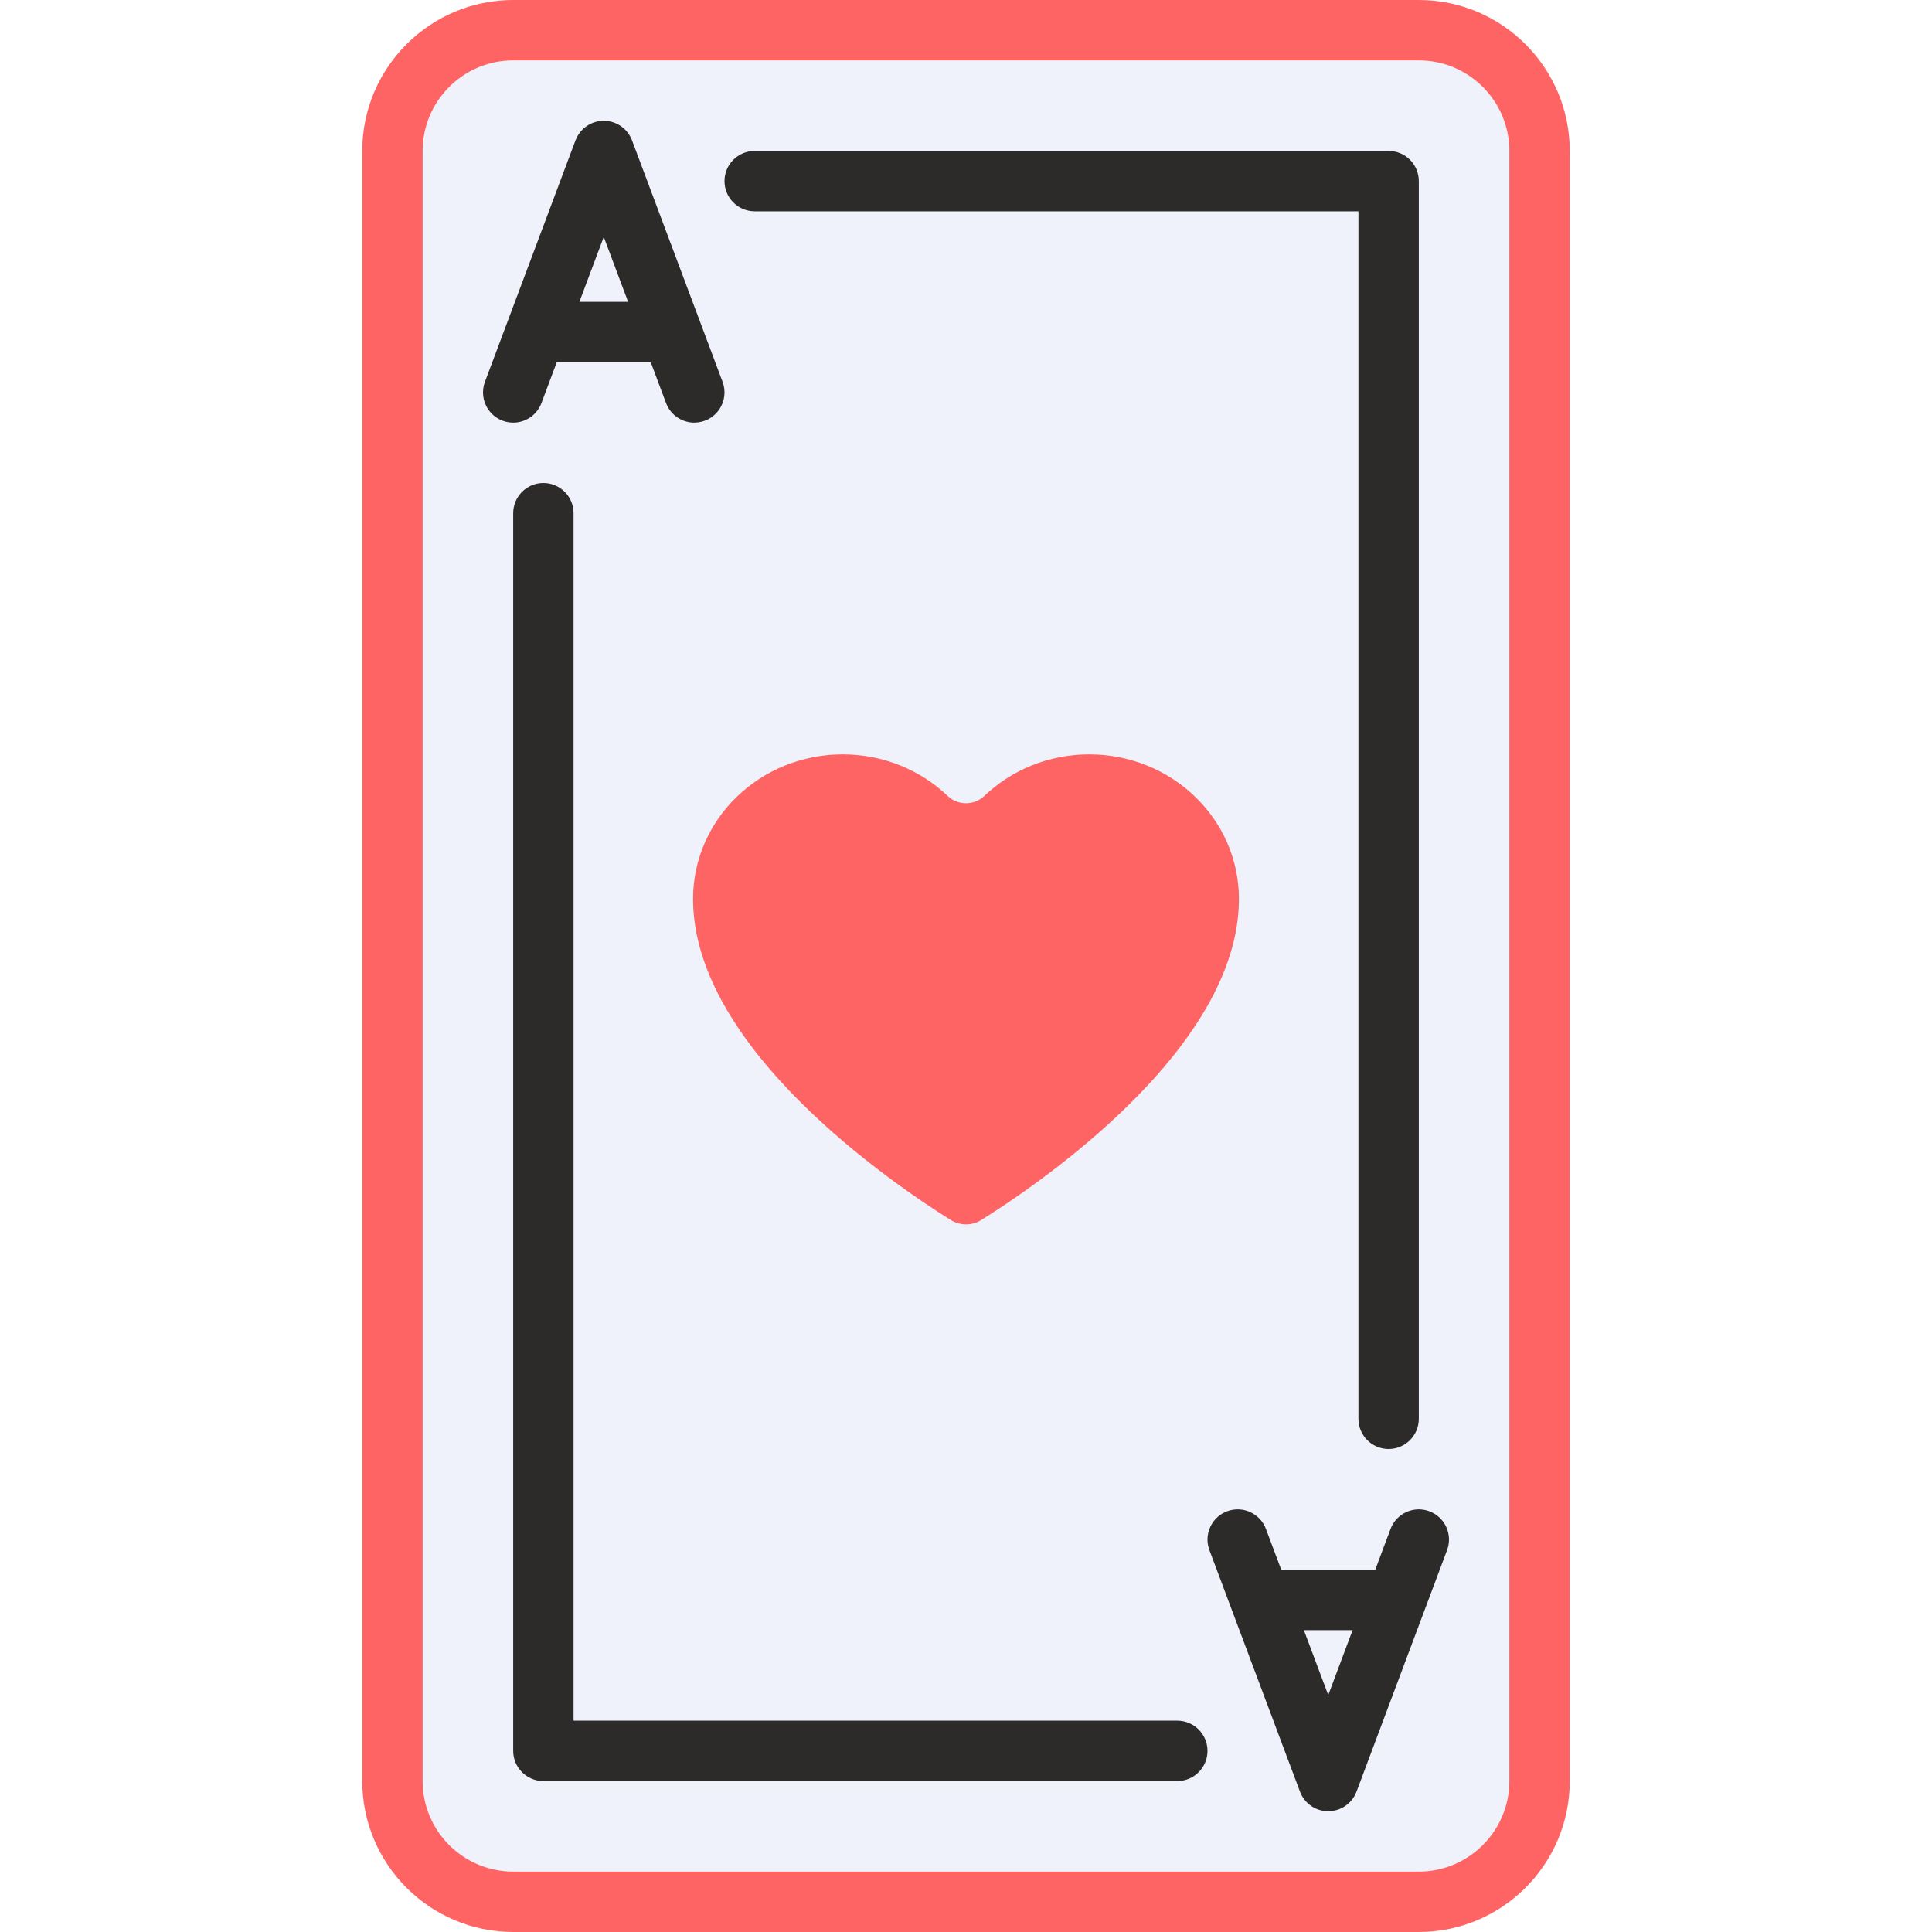
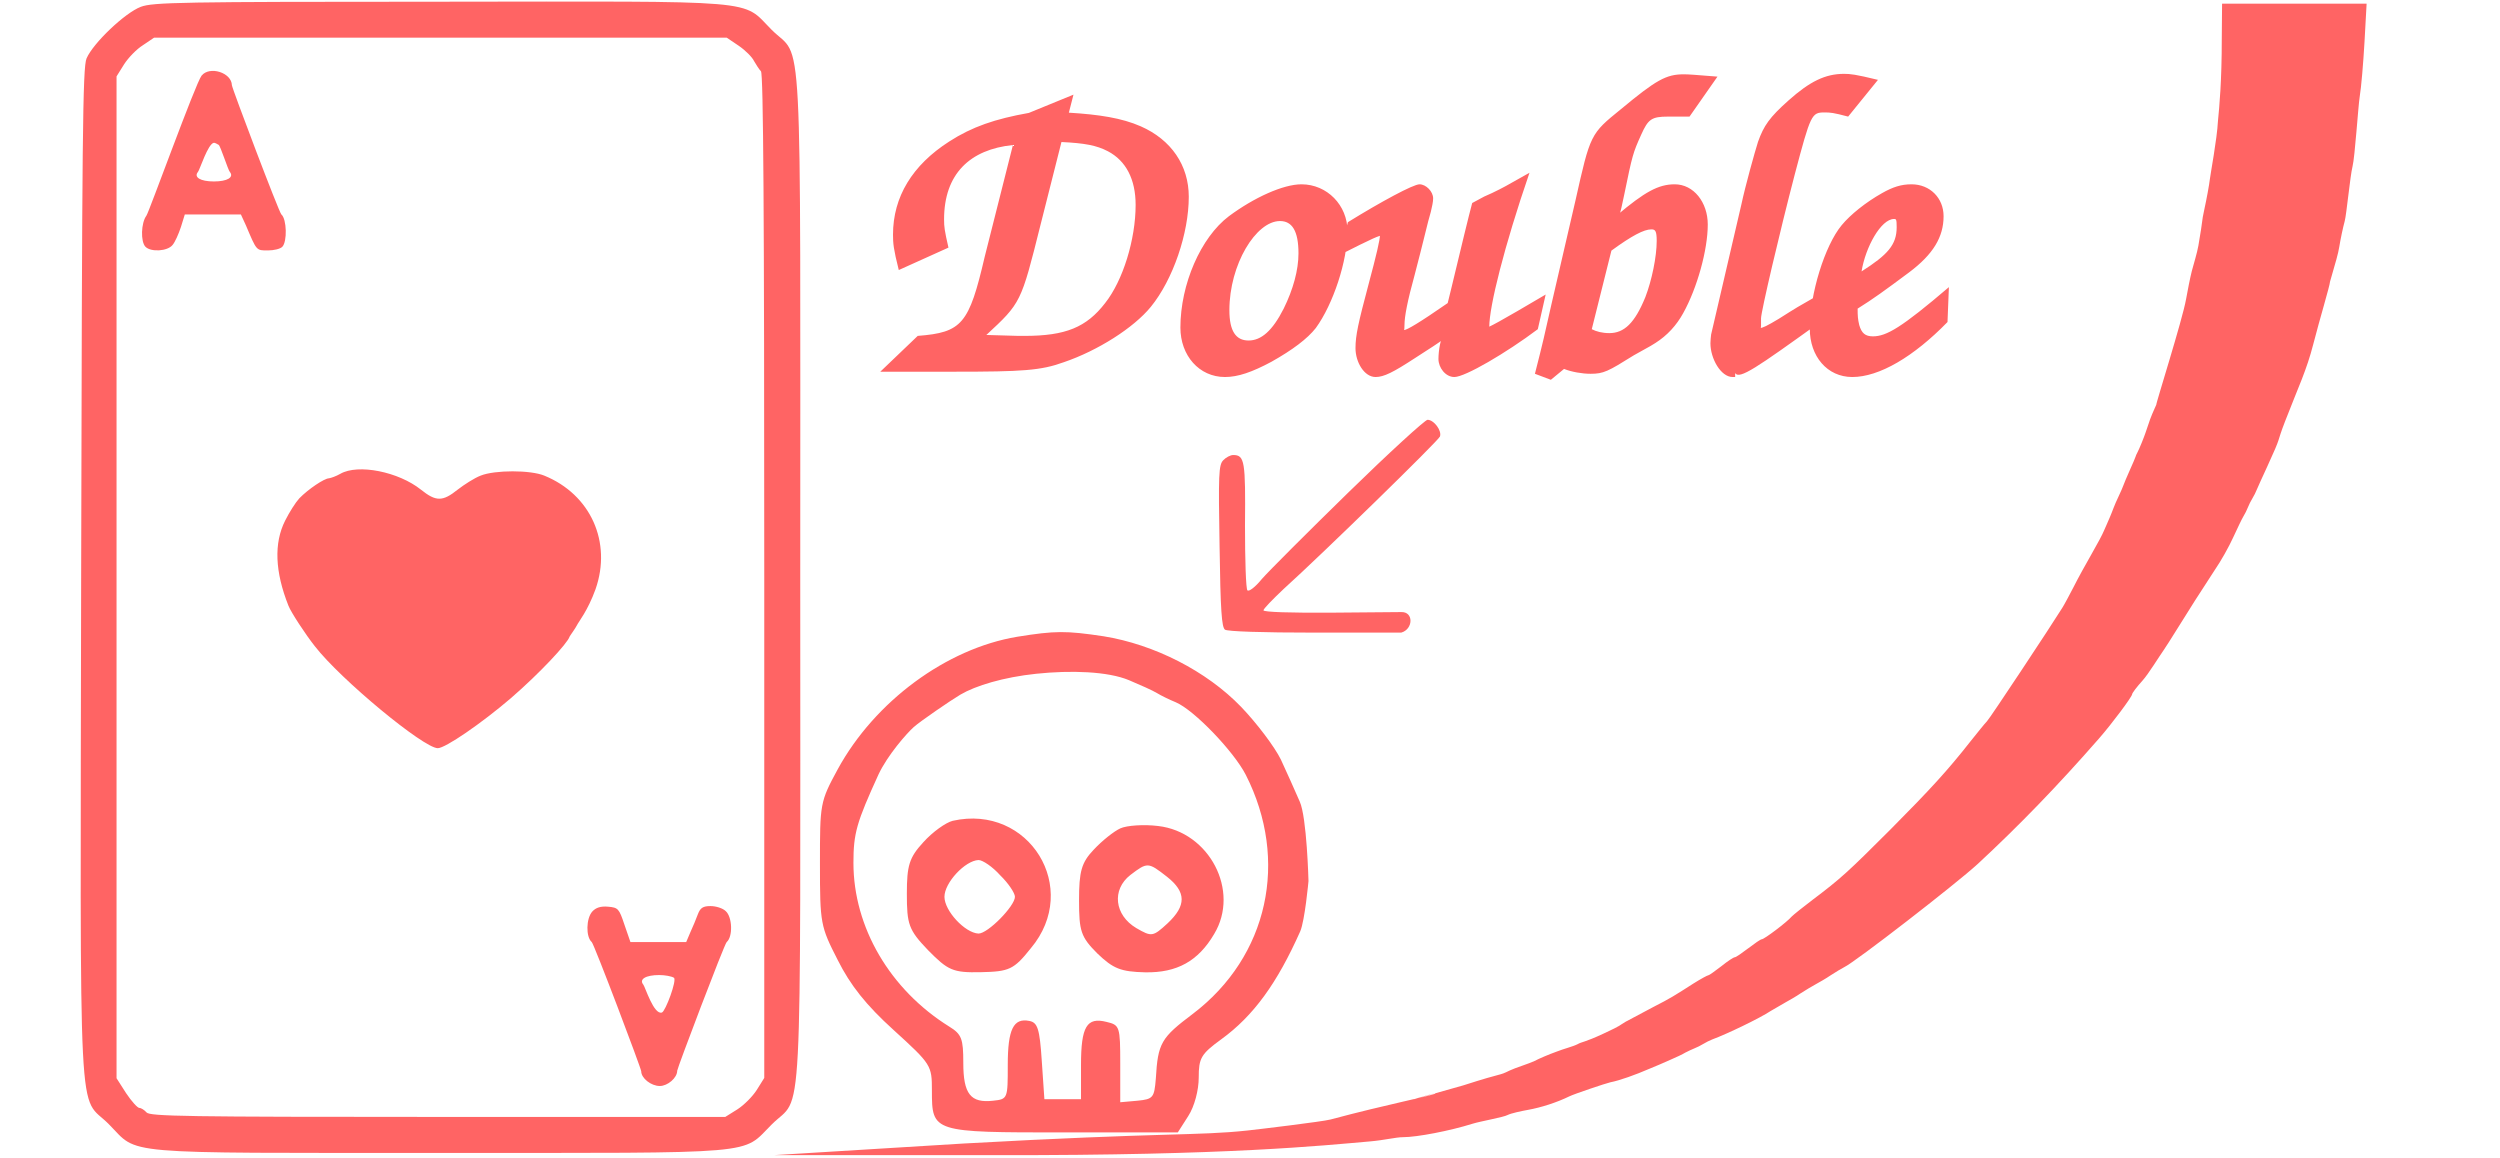
- <svg xmlns="http://www.w3.org/2000/svg" height="800" width="800" viewBox="0 0 512 512">
-   <path d="M381.2 504H130.8c-14.458 0-26.179-11.721-26.179-26.179V34.179C104.621 19.721 116.342 8 130.8 8h250.4c14.458 0 26.179 11.721 26.179 26.179v443.642c0 14.458-11.721 26.179-26.179 26.179z" fill="#eff2fa" />
-   <path d="M183.667 238.229c0-21.161 17.759-38.315 39.666-38.315 10.858 0 20.689 4.221 27.848 11.05 2.655 2.532 6.981 2.532 9.636 0 7.16-6.83 16.991-11.05 27.849-11.05 21.907 0 39.666 17.154 39.666 38.315 0 39.572-53.059 75.572-68.29 85.09a7.656 7.656 0 01-8.085 0c-15.23-9.519-68.29-45.518-68.29-85.09" fill="#ff6464" />
+ <svg xmlns="http://www.w3.org/2000/svg" version="1.0" width="1140" height="528" viewBox="5.805 .494 779.099 386.135">
  <g fill="#ff6464">
-     <path d="M376 0H136c-22.056 0-40 17.944-40 40v432c0 22.056 17.944 40 40 40h240c22.056 0 40-17.944 40-40V40c0-22.056-17.944-40-40-40zm24 472c0 13.233-10.766 24-24 24H136c-13.234 0-24-10.767-24-24V40c0-13.233 10.766-24 24-24h240c13.234 0 24 10.767 24 24v432z" />
-   </g>
-   <g fill="#2d2b29">
-     <path d="M143.491 106.809L147.544 96h24.912l4.053 10.809a8.004 8.004 0 007.492 5.193 8 8 0 007.49-10.811l-24-64c-.03-.08-.068-.153-.101-.231-.054-.131-.108-.262-.169-.39a6.93 6.93 0 00-.182-.354c-.059-.109-.118-.22-.183-.327a7.739 7.739 0 00-.229-.357 7.835 7.835 0 00-.699-.895 8.758 8.758 0 00-.557-.559 8.318 8.318 0 00-1.253-.929 7.654 7.654 0 00-.342-.192 6.79 6.79 0 00-.34-.174c-.132-.063-.268-.119-.403-.175-.075-.031-.146-.068-.223-.097-.033-.012-.066-.02-.1-.032a7.422 7.422 0 00-.438-.139c-.108-.032-.216-.067-.325-.095-.14-.035-.282-.062-.423-.089-.118-.023-.235-.049-.353-.066-.131-.02-.265-.03-.397-.043-.128-.013-.256-.028-.384-.034-.125-.007-.252-.003-.378-.003-.135 0-.269-.003-.402.003-.122.005-.244.021-.365.033-.139.013-.278.023-.416.044-.114.017-.228.043-.342.065-.145.028-.29.055-.433.091-.108.027-.215.062-.322.094a6.782 6.782 0 00-.439.14c-.033.012-.067.02-.1.032-.078.029-.149.066-.225.098a7.497 7.497 0 00-.399.173 8.027 8.027 0 00-.346.177c-.113.061-.226.122-.336.188a9.003 9.003 0 00-.646.432 8.946 8.946 0 00-.607.498 8.083 8.083 0 00-.558.558 7.857 7.857 0 00-.24.279 7.6 7.6 0 00-.875 1.305 6.852 6.852 0 00-.351.743c-.032.078-.07.151-.1.231l-24 64a8 8 0 007.49 10.811 8.01 8.01 0 007.491-5.196zM153.544 80L160 62.784 166.456 80h-12.912zM378.809 400.509a8 8 0 00-10.3 4.682L364.456 416h-24.912l-4.053-10.809a8 8 0 00-14.982 5.618l24 64c.016.042.04.078.056.119a8.1 8.1 0 00.443.949c.018.032.033.067.051.099a8.1 8.1 0 00.594.882c.055.071.109.142.166.211.222.271.458.531.716.772.029.028.061.051.09.078.24.218.496.419.765.609.061.043.121.086.183.127.293.195.599.375.923.533.043.021.088.037.131.057.185.085.37.171.563.245.108.04.216.069.325.105.068.022.136.045.205.066.336.1.673.178 1.011.233.06.009.119.016.179.023.363.051.727.083 1.088.083H352c.361 0 .725-.033 1.088-.083.06-.008.119-.014.179-.023a8.107 8.107 0 001.215-.299c.108-.036.218-.065.326-.105.195-.073.381-.16.567-.246.042-.02.085-.035.126-.055.325-.159.632-.339.926-.535.061-.041.119-.083.179-.125.271-.191.529-.395.77-.614.028-.025.058-.047.086-.074.259-.241.495-.503.718-.774.056-.068.11-.139.164-.209.217-.283.419-.575.596-.883.018-.031.032-.066.05-.097.17-.307.315-.625.444-.95.016-.042.04-.077.056-.119l24-64a8 8 0 00-4.681-10.3zM358.456 432L352 449.216 345.544 432h12.912zM312 456H152V136a8 8 0 00-16 0v328a8 8 0 008 8h168a8 8 0 000-16zM200 56h160v320a8 8 0 0016 0V48a8 8 0 00-8-8H200a8 8 0 000 16z" />
+     <path d="M25.47 2.766c-5.3 2-15.9 12.1-18.1 17.2-1.3 3-1.5 25.4-1.8 171.5-.3 192.3-1.2 173.3 9.3 184 10.1 10.2 1.6 9.5 110.4 9.5 108.7 0 100.3.7 110.6-9.5 10.5-10.5 9.5 8.1 9.5-182.5s1-172-9.5-182.5c-10.3-10.3-1.6-9.5-111-9.4-86.3 0-95.4.2-99.4 1.7zm199.4 13c2.2 1.5 4.5 3.8 5.1 5.1.7 1.2 1.7 2.8 2.3 3.4.8.8 1.1 46.6 1.1 168.4v167.3l-2.5 4c-1.4 2.2-4.3 5.1-6.5 6.5l-4 2.5h-95.9c-84 0-96-.2-97.1-1.5-.7-.8-1.8-1.5-2.4-1.5-.6 0-2.6-2.2-4.4-4.9l-3.2-5v-334.1l2.5-4c1.4-2.2 4.2-5.1 6.3-6.4l3.7-2.5h191l4 2.7z" />
+     <path d="M45.735 25.707c-2 2.5-17.6 45.7-18.4 46.7-1.8 2.4-2 8.7-.3 10.4 1.8 1.8 7.3 1.5 9-.6.8-.9 2-3.6 2.8-6l1.3-4.2h18.7l1.7 3.7c3.6 8.5 3.4 8.3 7.3 8.3 2 0 4.1-.5 4.8-1.2 1.7-1.7 1.5-9.3-.3-10.8-.8-.7-16.5-42.2-16.5-43.1-.1-4.2-7.4-6.5-10.1-3.2zm5.7 23.1c.6.4 3.1 8.3 3.7 9 1.5 1.8-.8 3.2-5.3 3.2s-6.8-1.4-5.3-3.2c.6-.7 3.3-9.4 5.3-9.7.3 0 1 .3 1.6.7zM92 158.5c-1.4.8-3.1 1.4-3.8 1.5-1.5 0-6.9 3.6-9.9 6.7-1.2 1.3-3.3 4.6-4.7 7.4-3.8 7.5-3.4 17.1 1.1 28.4.8 2.1 5.7 9.6 8.8 13.5 8.6 11.1 36.3 34 41 34 2.5 0 14.6-8.3 24.4-16.7 9.7-8.4 18.88-18.288 19.544-20.49.069-.227 2.023-2.87 2.456-3.81.502-1.09 3.6-4.8 6.2-12 5.5-15.7-1.6-31.6-17.1-37.9-4.6-1.9-16.5-1.9-21.2 0-2.1.8-5.5 3-7.7 4.7-5 4-7.2 4-12.2 0-7.5-6-21-8.7-26.9-5.3zM176.039 304.453c-2.1 2.3-2.2 8.5-.2 10.2.8.7 16.5 42.2 16.5 43.1 0 2.3 3.3 4.9 6.2 4.9 2.6 0 5.8-2.7 5.8-5.1 0-.8 15.7-42.2 16.5-42.9 2.1-1.8 1.9-8.3-.3-10.3-1-1-3.3-1.7-5.1-1.7-2.5 0-3.4.6-4.2 2.7-.6 1.6-1.7 4.3-2.5 6l-1.4 3.3h-18.6l-2-5.8c-1.8-5.4-2.1-5.7-5.5-6-2.4-.2-4 .3-5.2 1.6zm27.2 22.1c1.1.7-2.8 11.2-4 11.6-2.7.9-5.6-8.6-6.2-9.3-1.5-1.8.8-3.2 5.3-3.2 1.9 0 4.1.4 4.9.9zM719.423 13.42c0 14.1-.793 22.596-1.28 27.515-.293 5.89-2.531 17.744-2.72 19.484-.174 1.607-1.014 6.261-1.9 10.3-.884 4.035-.206 1.882-1.9 11.7-.42 2.438-1.6 6.2-2.2 8.5-.6 2.4-1.4 6.5-1.9 9.3-1.2 6.9-10.213 35.207-9.953 35.335.992-2.25-1.494 3.147-2.047 4.765-.552 1.62-1.04 2.994-1.5 4.4-.46 1.407-2.06 5.42-2.8 6.8-.744 1.388.153-.036-2.645 6.167-2.02 4.477-1.915 4.91-3.52 8.24-1.604 3.331-2.135 5.194-2.935 6.994-.8 1.8-1.7 4-2.1 4.8-.3.8-2.1 4.2-4 7.5s-4.6 8.2-6 11c-1.4 2.7-3.1 5.9-3.8 7-3.6 5.8-24.1 36.8-25.1 37.8-.7.7-3.1 3.7-5.5 6.7-7.7 9.8-13.4 16-26.7 29.4-14.1 14.1-16.6 16.4-25.9 23.4-3.3 2.5-6.4 5-7 5.6-1.6 1.9-9.2 7.6-10 7.6-.4 0-2.4 1.4-4.5 3s-4.1 3-4.5 3c-.4 0-2.4 1.3-4.5 3-2.1 1.6-4 3-4.3 3-.3 0-2.5 1.2-4.9 2.7-6.4 4.1-7.8 5-13.3 7.8-2.7 1.4-7 3.7-9.4 5-2.4 1.4-.94.965-7.356 3.955s-7.233 2.713-8.633 3.513c-1.5.8-4.61 1.532-7.11 2.532-2.5.9-5.8 2.3-7.3 3.1-1.6.8-6.626 2.35-8.226 3.15-4.1 2-1.147.35-15.54 4.98-31.579 9.034-7.92 1.925-9.32 2.725-1.4.8-15.697 3.499-34.922 8.648-2.67.715-24.077 3.284-27.652 3.668-16.972 1.826-27.445.594-94.587 4.336l-63.454 3.892h74.8c77.3.1 107.883-3.187 124.2-4.6 4.694-.406 8.5-1.4 10.9-1.4 4.6 0 15.6-2.1 23.2-4.5 2.6-.8 10.418-2.185 11.618-2.885 1.2-.6 4.582-1.315 6.782-1.715 4.5-.8 9.7-2.5 13.8-4.5 1.6-.8 12.3-4.4 13.7-4.7 3.1-.6 8.4-2.5 13-4.5 1.9-.8 5.1-2.1 7-3 1.9-.8 4.2-1.9 5-2.4.8-.4 2.2-1.1 3-1.4.8-.3 2.2-1 3-1.5.8-.5 2.2-1.2 3-1.5 4.9-1.8 15.9-7.1 19.5-9.5 1.7-1 3.9-2.3 5-2.9 1.1-.6 3.4-1.9 5-3 1.7-1.1 3.9-2.4 5-3 1.1-.6 3.4-1.9 5-3 1.7-1.1 3.7-2.3 4.5-2.7 3.5-1.6 37.2-27.7 44.5-34.4 13.7-12.7 26.6-26 40.5-41.9 4.2-4.8 11-13.9 11-14.7 0-.4 1.6-2.5 3.5-4.6 1.9-2.1 5.542-8.028 6.93-9.982 1.386-1.955 7.58-12.039 10.57-16.717 2.212-3.461 4.7-7.3 6.6-10.2 2-2.9 4.7-7.7 6.1-10.8 1.4-3 2.9-6.2 3.4-7 .5-.8 1.2-2.2 1.5-3 .3-.8 1-2.2 1.5-3 .5-.8 1.2-2.2 1.5-3 .3-.8 1.9-4.2 3.4-7.5 5.2-11.3 2.91-7.219 6-15.2 4.533-11.71 7.147-16.94 9.4-25.7 2.253-8.76 5.5-19.4 5.6-20.9 1.945-6.75 2.7-9.2 3.1-11.7.4-2.5 1.2-6.3 1.8-8.5.6-2.2 1.8-15 2.6-18.2.8-3.1 1.9-20.3 2.4-23.3s1.2-11.2 1.6-18.3l.7-12.7h-48.2l-.1 11.7zM428.11 164.766c-13.629 13.313-26.55 26.235-28.772 28.78-2.321 2.84-4.34 4.308-4.845 3.819-.505-.49-.808-10.181-.808-21.635.202-21.44-.1-23.495-3.937-23.495-.908 0-2.423.783-3.331 1.762-1.515 1.566-1.616 4.797-1.212 28.585.303 21.538.707 27.118 1.817 27.9.909.588 12.114.98 30.084.98h28.67c4.054-1.133 4.214-7.023 0-6.853l-22.916.196c-14.032.098-23.017-.196-23.017-.783 0-.49 3.029-3.623 6.663-7.049 13.426-12.139 51.687-49.535 52.191-50.906.707-1.957-2.019-5.58-4.139-5.58-.908.098-12.82 10.965-26.449 24.278z" />
+     <path d="M317.715 212.843c-23.553 3.923-47.454 21.493-59.841 44.18-5.932 10.917-5.932 11.429-5.932 31.557 0 19.958.174 20.811 5.932 32.07 4.187 8.358 9.42 15.01 18.667 23.369 12.562 11.429 12.736 11.77 12.736 20.128 0 13.988.175 13.988 44.14 13.988h37.858l3.489-5.458c2.094-3.242 3.49-8.7 3.49-12.794 0-6.482.697-7.847 7.501-12.794 10.817-7.846 18.668-18.763 26.344-35.992 1.552-3.585 2.762-16.79 2.762-16.79s-.545-21.354-2.936-26.538c-1.57-3.582-4.362-9.893-6.28-13.987-2.094-4.265-8.026-12.111-13.26-17.57-11.515-11.94-28.96-20.81-45.884-23.54-12.561-1.876-16.05-1.876-28.786.17zm37.335 14.499c3.663 1.535 7.85 3.411 9.246 4.264 1.396.853 4.187 2.218 6.281 3.07 6.106 2.56 19.365 16.377 23.378 24.223 14.48 28.487 7.502 60.556-17.62 79.661-10.643 8.018-11.69 9.723-12.388 21.664-.523 6.312-.872 6.823-6.106 7.335l-5.757.512v-12.794c0-12.452-.175-12.964-4.536-13.987-6.63-1.706-8.549 1.535-8.549 14.328v11.43h-12.212l-.873-12.794c-.697-10.747-1.395-12.794-4.187-13.306-5.234-1.023-7.153 2.73-7.153 14.67 0 11.259 0 11.43-4.885 11.941-7.502.853-9.944-2.217-9.944-12.623 0-8.017-.523-9.552-4.71-12.111-19.715-12.282-31.927-33.093-31.927-54.586 0-9.894 1.046-13.476 8.374-29.51 2.966-6.312 9.283-13.581 11.755-15.79 2.122-1.895 12.367-8.929 15.531-10.793 5.09-3 14.36-5.817 25.296-6.966 11.534-1.213 23.911-.815 30.986 2.162z" />
+     <path d="M296.202 274.217c-2.35.613-6.66 3.679-9.795 7.153-4.7 5.11-5.484 7.766-5.484 17.168 0 10.22.587 12.059 7.051 18.803 6.66 6.745 8.228 7.563 17.63 7.358 9.403-.204 10.97-.817 16.651-7.97 16.846-20.03-.588-48.235-26.053-42.512zm15.867 18.19c2.742 2.657 4.897 5.927 4.897 7.153 0 3.066-9.01 12.263-12.145 12.263-4.505-.204-11.361-7.562-11.361-12.263 0-4.7 6.856-12.058 11.36-12.263 1.372 0 4.702 2.248 7.249 5.11zm40.049-15.671c-2.165.984-6.1 4.132-8.856 7.083-4.133 4.33-4.92 7.28-4.92 16.921 0 10.232.59 12.2 6.1 17.709 5.314 5.115 7.873 6.1 15.942 6.296 10.627.197 17.711-3.738 23.025-12.79 8.659-14.363-1.574-34.038-18.696-36.006-4.723-.59-10.43-.197-12.595.787zm15.547 16.134c6.494 5.116 6.494 9.641.197 15.544-4.92 4.526-5.314 4.526-10.43 1.574-7.282-4.329-8.266-12.79-1.968-17.708 5.707-4.329 5.904-4.329 12.201.59z" />
+     <text style="white-space:pre;line-height:100%" transform="translate(-31234.919 16965.47) scale(4.93175)" x="6387.055" y="-3414.816" font-family="cursive" font-size="28" font-weight="700" font-style="italic">Double<tspan x="6387.055" dy="1em">​</tspan>
+     </text>
  </g>
</svg>
